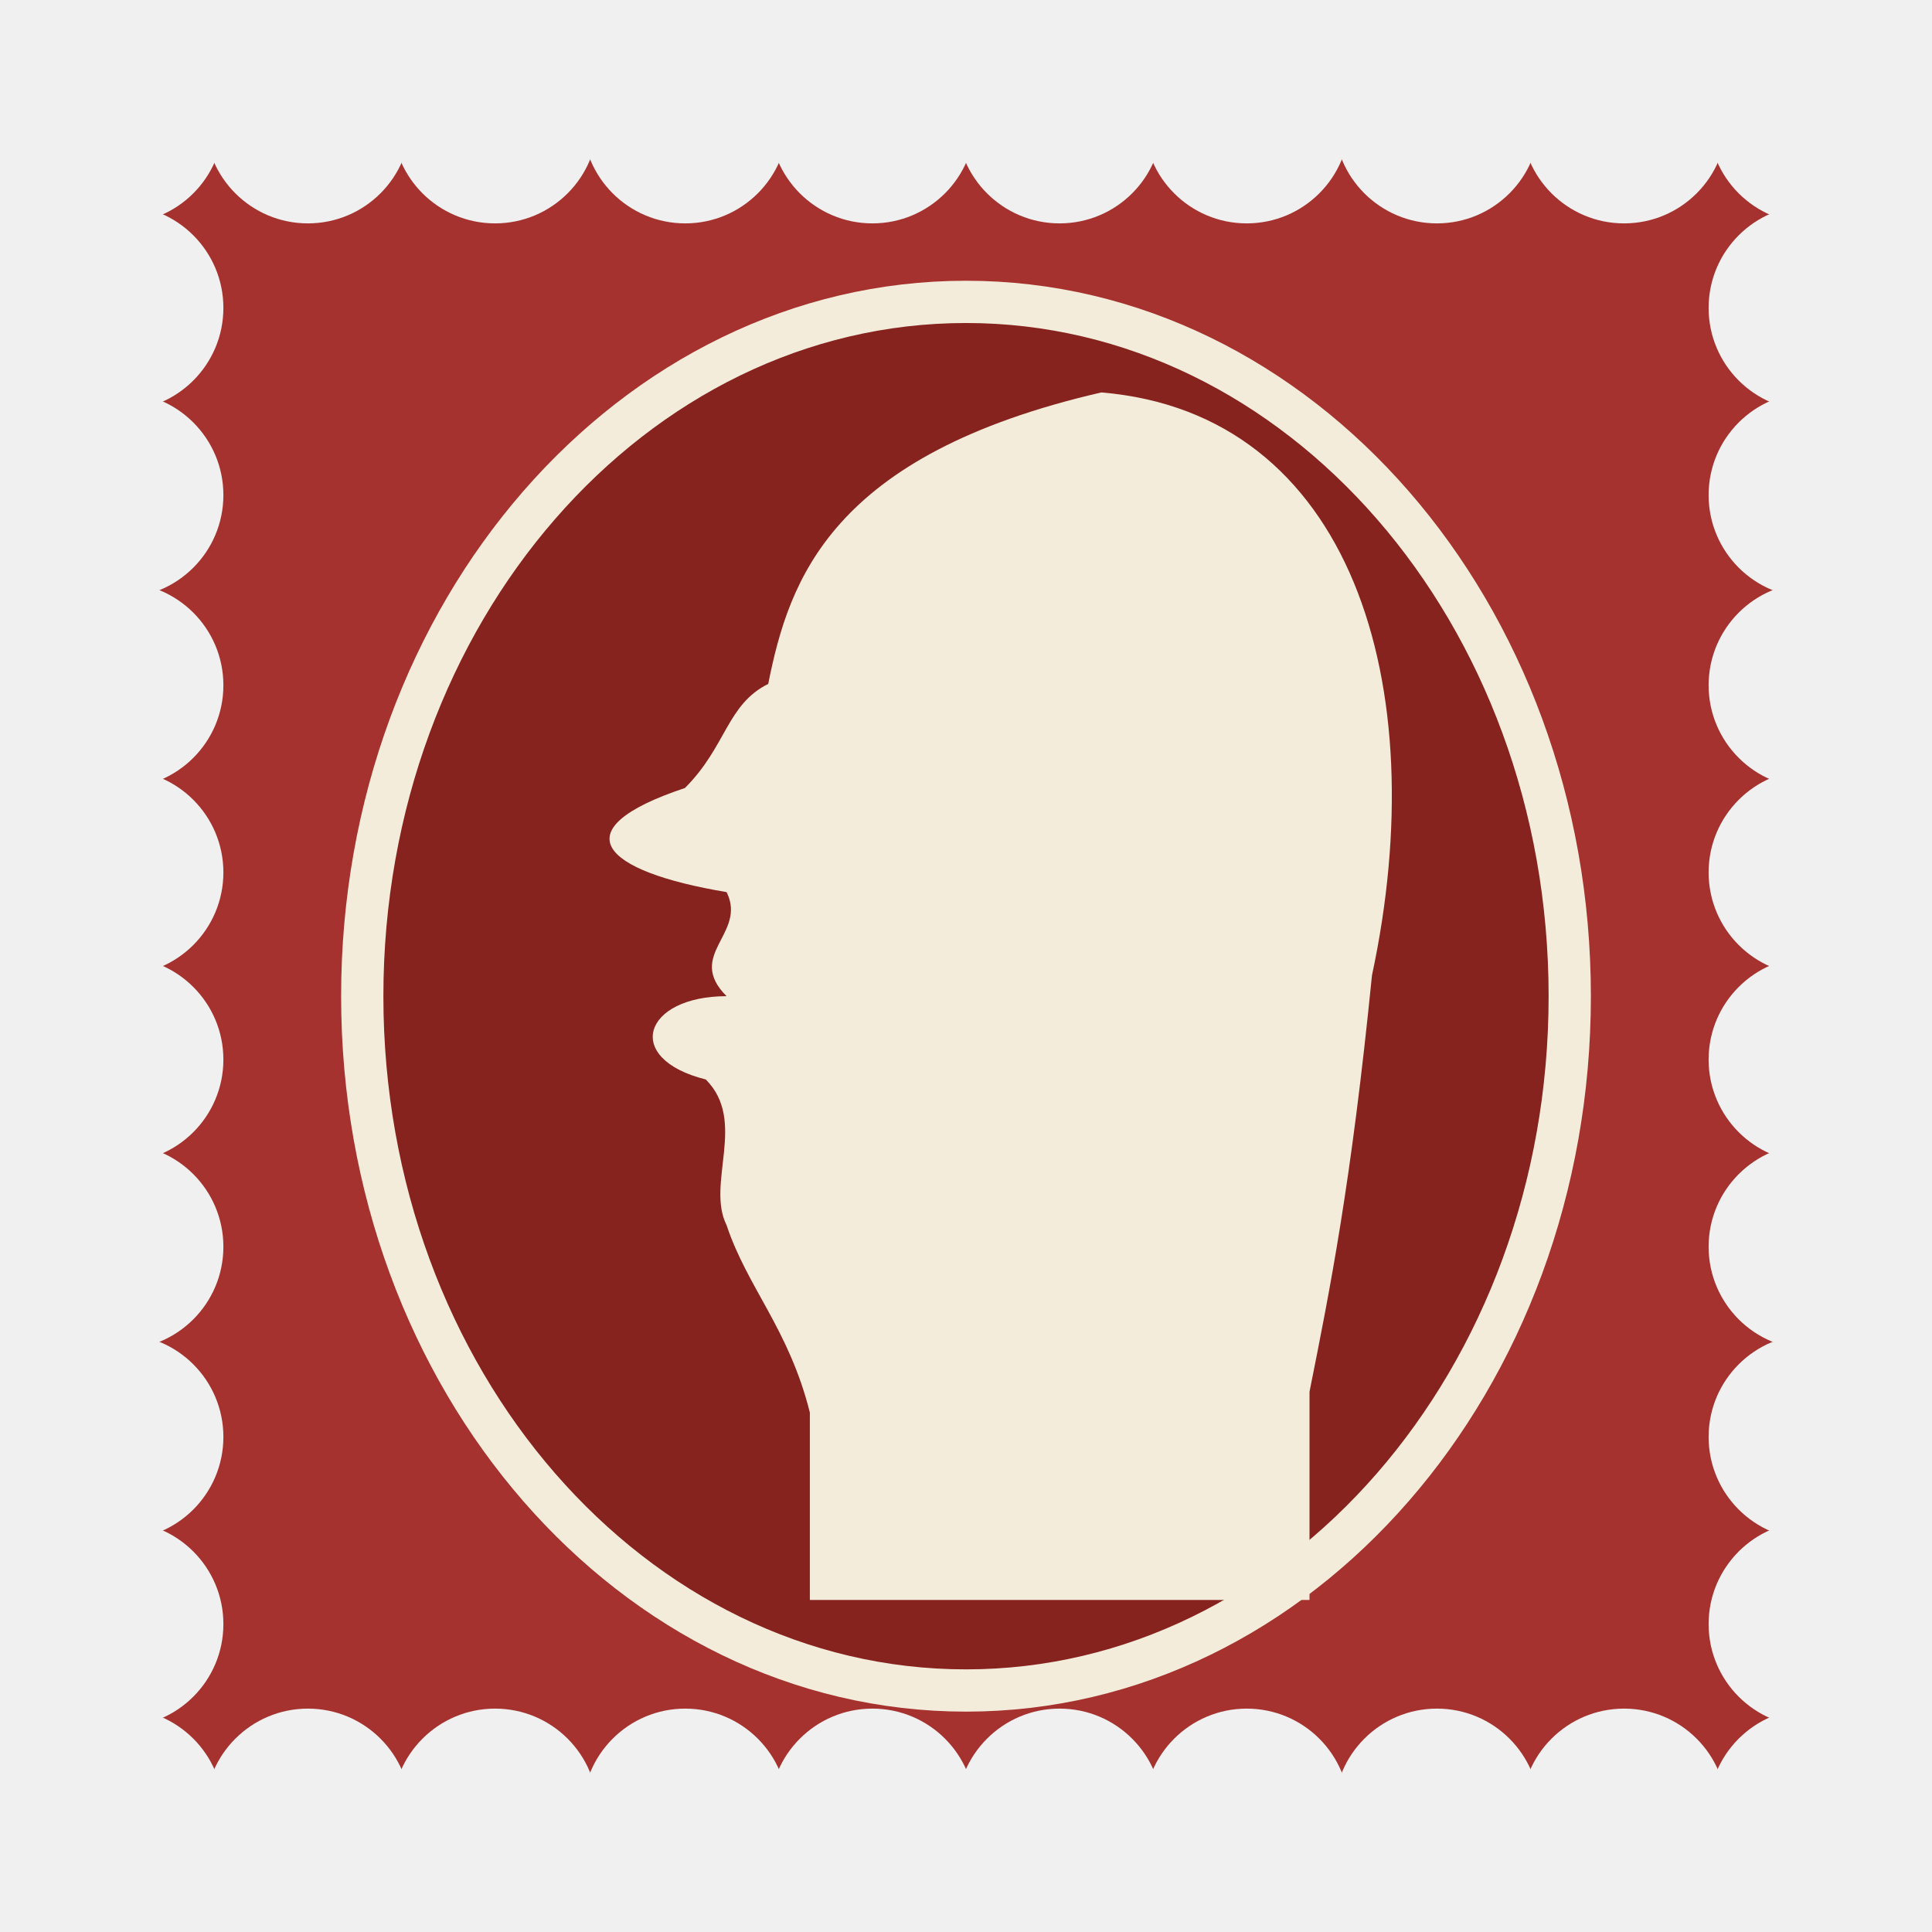
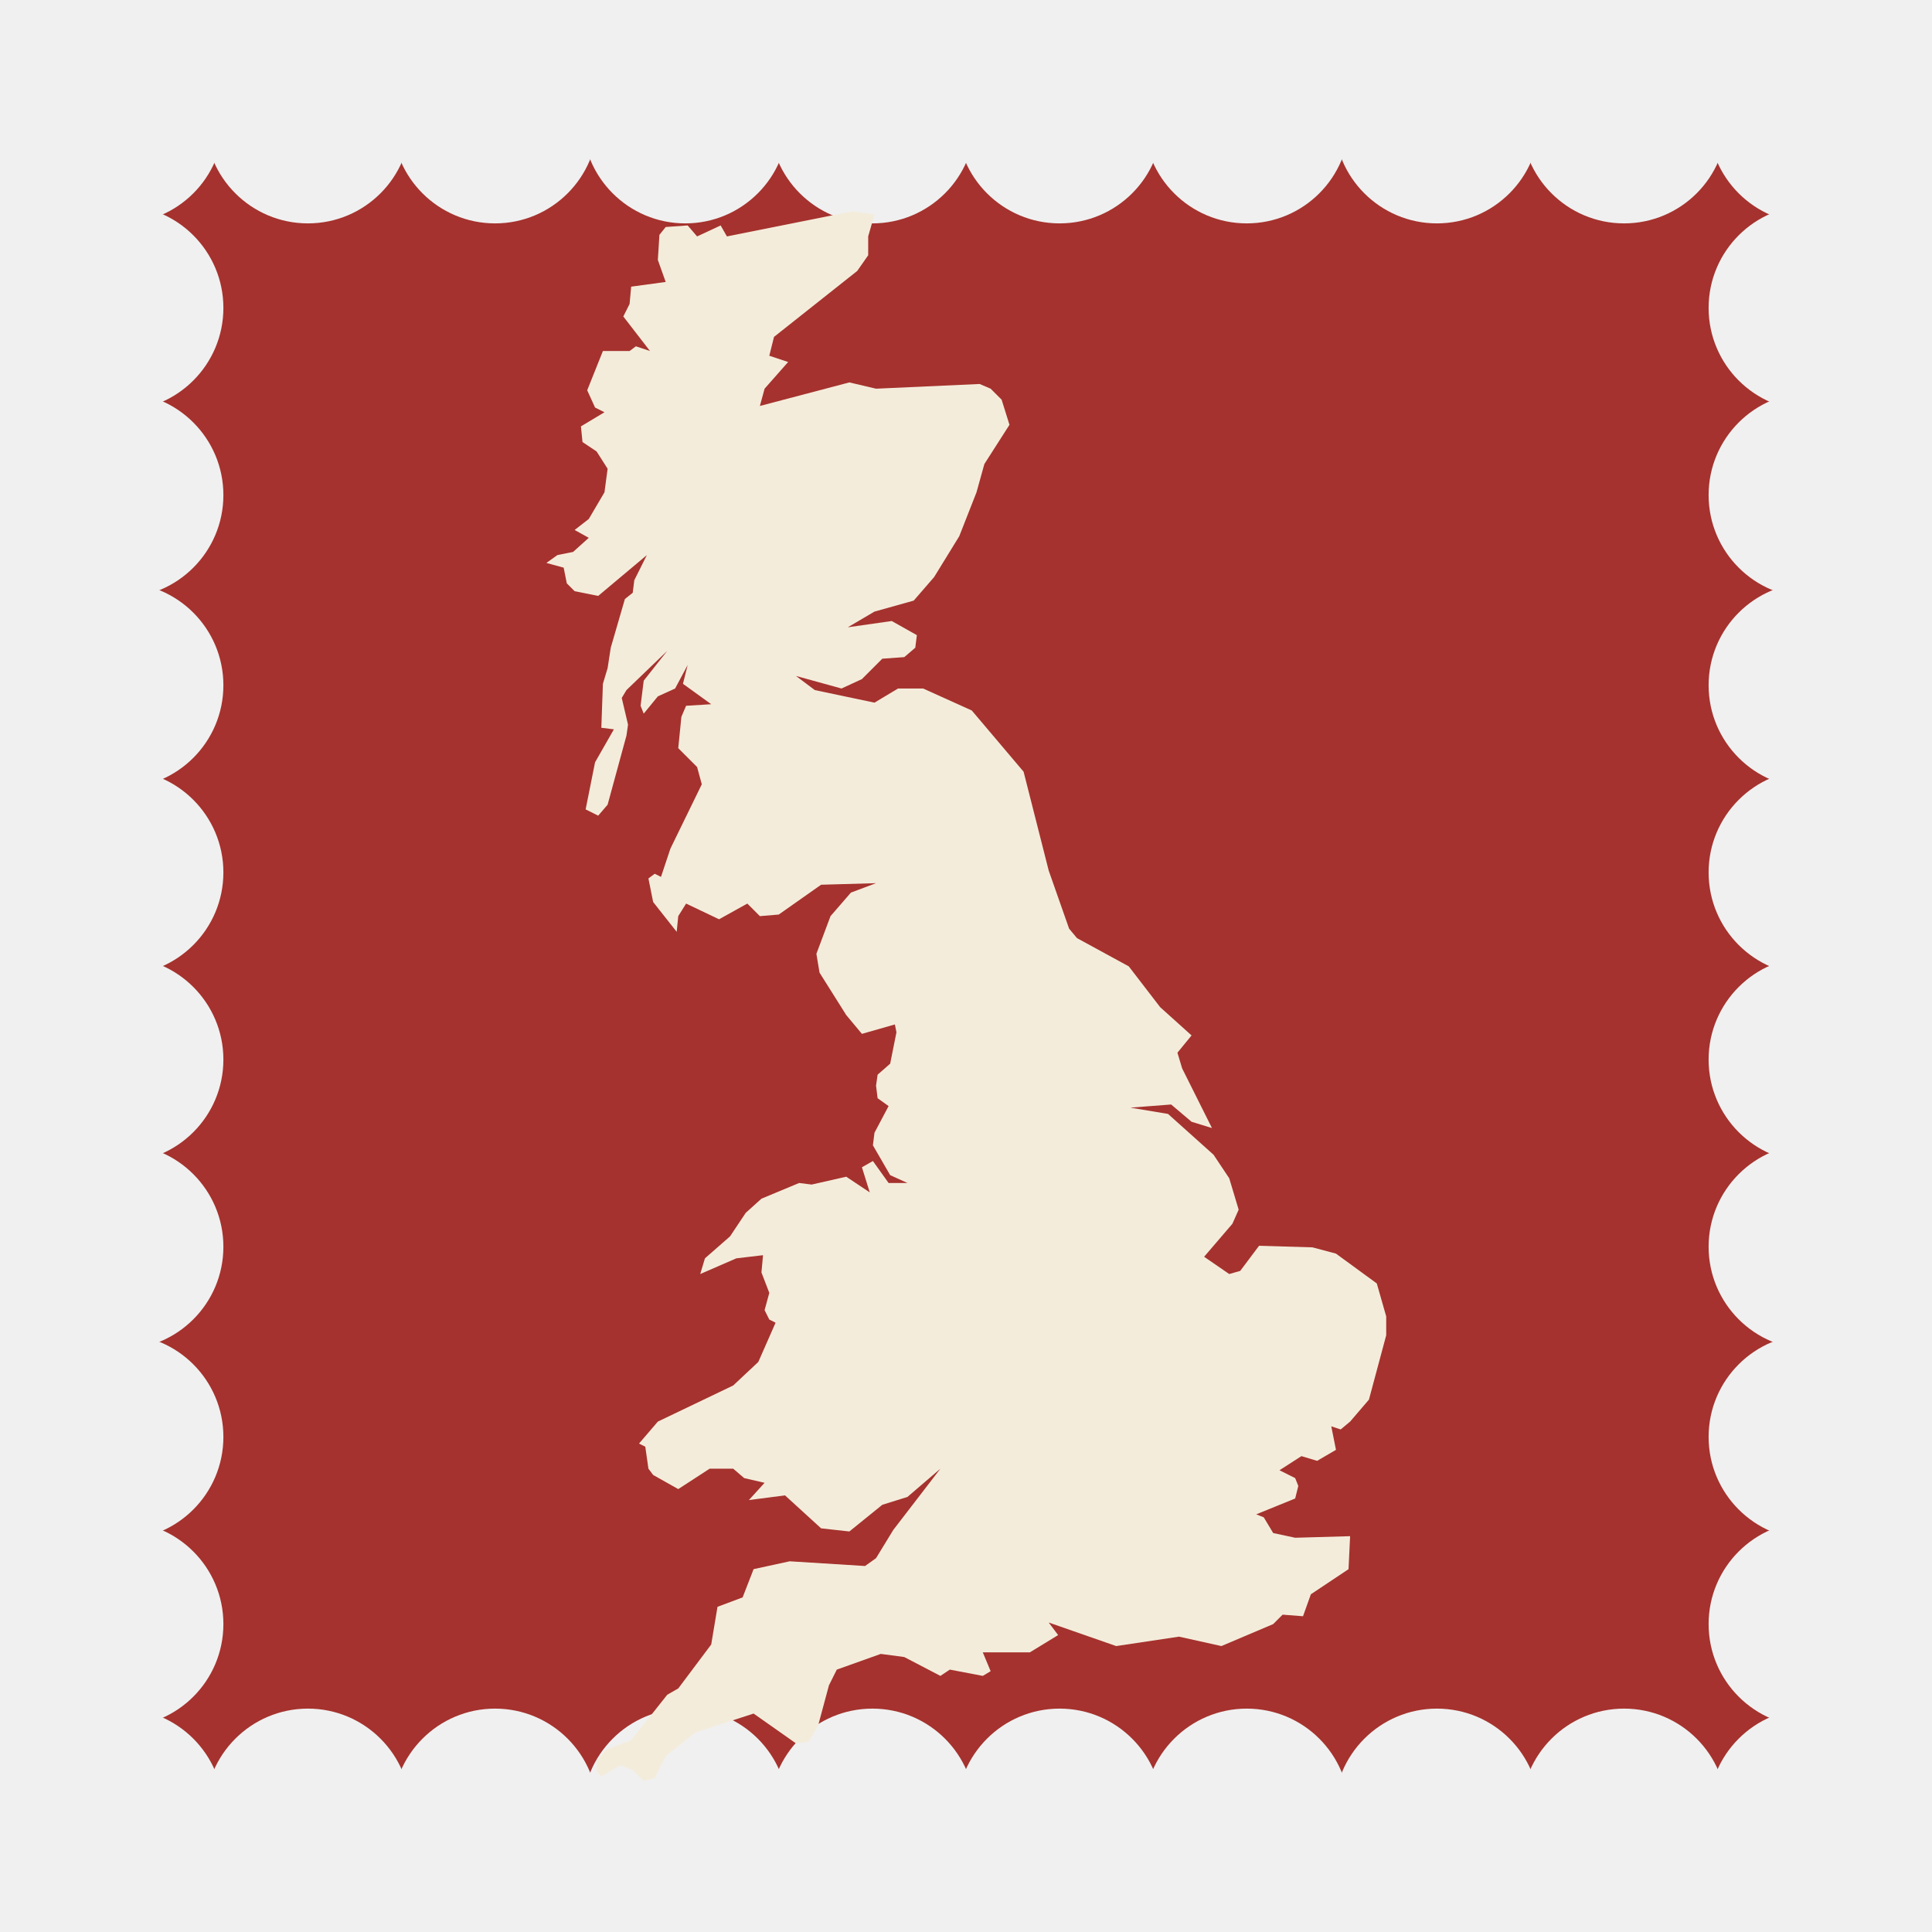
<svg xmlns="http://www.w3.org/2000/svg" viewBox="0 0 64 64" role="img" aria-label="GB-STAMP">
  <defs>
    <mask id="pf">
      <rect x="4" y="4" width="56" height="56" rx="3" fill="white" />
      <circle cx="4.0" cy="4.0" r="3.4" fill="black" />
      <circle cx="4.0" cy="60.0" r="3.4" fill="black" />
      <circle cx="10.2" cy="4.0" r="3.4" fill="black" />
      <circle cx="10.2" cy="60.0" r="3.4" fill="black" />
      <circle cx="16.4" cy="4.0" r="3.4" fill="black" />
      <circle cx="16.4" cy="60.0" r="3.4" fill="black" />
      <circle cx="22.7" cy="4.0" r="3.4" fill="black" />
      <circle cx="22.7" cy="60.0" r="3.4" fill="black" />
      <circle cx="28.9" cy="4.0" r="3.4" fill="black" />
      <circle cx="28.9" cy="60.0" r="3.4" fill="black" />
      <circle cx="35.1" cy="4.0" r="3.4" fill="black" />
      <circle cx="35.1" cy="60.0" r="3.4" fill="black" />
      <circle cx="41.3" cy="4.0" r="3.4" fill="black" />
      <circle cx="41.3" cy="60.0" r="3.4" fill="black" />
      <circle cx="47.6" cy="4.0" r="3.4" fill="black" />
      <circle cx="47.6" cy="60.0" r="3.4" fill="black" />
      <circle cx="53.8" cy="4.0" r="3.4" fill="black" />
      <circle cx="53.8" cy="60.0" r="3.4" fill="black" />
      <circle cx="60.0" cy="4.0" r="3.4" fill="black" />
      <circle cx="60.0" cy="60.0" r="3.4" fill="black" />
      <circle cx="4.0" cy="10.2" r="3.4" fill="black" />
      <circle cx="60.0" cy="10.2" r="3.4" fill="black" />
      <circle cx="4.0" cy="16.4" r="3.4" fill="black" />
      <circle cx="60.0" cy="16.4" r="3.4" fill="black" />
      <circle cx="4.0" cy="22.7" r="3.4" fill="black" />
      <circle cx="60.0" cy="22.7" r="3.4" fill="black" />
      <circle cx="4.0" cy="28.9" r="3.4" fill="black" />
      <circle cx="60.0" cy="28.9" r="3.4" fill="black" />
      <circle cx="4.0" cy="35.1" r="3.4" fill="black" />
      <circle cx="60.0" cy="35.1" r="3.4" fill="black" />
      <circle cx="4.0" cy="41.3" r="3.4" fill="black" />
      <circle cx="60.0" cy="41.3" r="3.4" fill="black" />
      <circle cx="4.0" cy="47.6" r="3.4" fill="black" />
      <circle cx="60.0" cy="47.6" r="3.4" fill="black" />
      <circle cx="4.0" cy="53.8" r="3.4" fill="black" />
      <circle cx="60.0" cy="53.8" r="3.4" fill="black" />
    </mask>
  </defs>
  <rect x="4" y="4" width="56" height="56" rx="3" fill="#a5322e" mask="url(#pf)" />
-   <g mask="url(#pf)">
-     <ellipse cx="32" cy="33" rx="20" ry="23" fill="#87231f" stroke="#f4ecdb" stroke-width="1.4" />
-     <path d="M126 90 C150 92 158 118 152 146 C150 166 148 176 146 186 L146 206 L98 206 L98 188 C96 180 92 176 90 170 C88 166 92 160 88 156 C80 154 82 148 90 148 C86 144 92 142 90 138 C78 136 74 132 86 128 C90 124 90 120 94 118 C96 108 100 96 126 90 Z" fill="#f4ecdb" transform="translate(32 33) scale(0.3448276) translate(-113 -148)" />
-   </g>
+   <path d="M25.1 80.1 L23.0 81.9 L21.4 82.4 L19.3 84.1 L17.5 83.9 L15.2 81.8 L12.9 82.1 L13.9 81.0 L12.6 80.7 L11.9 80.1 L10.4 80.1 L8.4 81.4 L6.8 80.5 L6.5 80.1 L6.3 78.7 L5.9 78.5 L7.1 77.1 L11.9 74.8 L13.5 73.3 L14.6 70.8 L14.2 70.6 L13.9 70.0 L14.2 68.9 L13.7 67.6 L13.8 66.5 L12.1 66.7 L9.8 67.7 L10.1 66.7 L11.7 65.3 L12.7 63.8 L13.7 62.9 L16.1 61.9 L16.9 62.0 L19.1 61.5 L20.6 62.5 L20.1 60.9 L20.8 60.5 L21.8 61.9 L23.0 61.9 L21.9 61.4 L20.8 59.5 L20.9 58.7 L21.8 57.0 L21.1 56.5 L21.0 55.7 L21.1 55.0 L21.9 54.3 L22.3 52.3 L22.2 51.8 L20.1 52.4 L19.1 51.2 L17.4 48.5 L17.2 47.3 L18.1 44.9 L19.4 43.4 L21.0 42.8 L17.5 42.9 L14.8 44.8 L13.6 44.9 L12.8 44.1 L11.0 45.1 L8.9 44.1 L8.4 44.9 L8.3 45.9 L6.8 44.0 L6.5 42.5 L6.9 42.2 L7.3 42.4 L7.9 40.6 L9.9 36.5 L9.6 35.4 L8.4 34.2 L8.6 32.2 L8.9 31.5 L10.5 31.4 L8.7 30.1 L9.0 28.9 L8.2 30.4 L7.1 30.9 L6.2 32.0 L6.0 31.5 L6.2 29.9 L7.7 28.0 L5.1 30.5 L4.8 31.0 L5.2 32.7 L5.1 33.4 L3.9 37.8 L3.3 38.5 L2.5 38.1 L3.1 35.1 L4.3 33.0 L3.5 32.9 L3.6 30.1 L3.9 29.1 L4.1 27.8 L5.0 24.7 L5.5 24.3 L5.6 23.5 L6.4 21.9 L3.3 24.5 L1.8 24.2 L1.3 23.7 L1.1 22.7 L0.0 22.4 L0.7 21.9 L1.7 21.7 L2.7 20.8 L1.8 20.3 L2.7 19.6 L3.7 17.9 L3.9 16.4 L3.2 15.3 L2.3 14.7 L2.2 13.7 L3.7 12.8 L3.1 12.5 L2.6 11.4 L3.6 8.9 L5.3 8.9 L5.7 8.6 L6.6 8.9 L4.9 6.7 L5.3 5.9 L5.4 4.8 L7.6 4.5 L7.1 3.1 L7.2 1.5 L7.6 1.0 L9.0 0.9 L9.6 1.6 L11.1 0.9 L11.5 1.6 L19.5 0.0 L20.9 0.2 L20.5 1.6 L20.5 2.8 L19.8 3.8 L14.5 8.0 L14.2 9.2 L15.4 9.6 L13.9 11.3 L13.6 12.4 L19.3 10.9 L21.0 11.3 L27.6 11.0 L28.3 11.3 L29.0 12.0 L29.5 13.6 L27.9 16.1 L27.4 17.9 L26.3 20.7 L24.7 23.3 L23.4 24.8 L20.9 25.5 L19.2 26.5 L22.0 26.1 L23.6 27.0 L23.5 27.8 L22.8 28.4 L21.4 28.5 L20.1 29.8 L18.8 30.4 L15.9 29.6 L17.1 30.5 L20.9 31.3 L22.4 30.4 L24.0 30.4 L27.1 31.8 L30.4 35.7 L32.0 42.0 L33.3 45.7 L33.8 46.3 L37.1 48.1 L39.1 50.7 L41.1 52.5 L40.2 53.6 L40.5 54.6 L42.4 58.4 L41.1 58.0 L39.8 56.9 L37.2 57.1 L39.6 57.5 L42.5 60.1 L43.5 61.6 L44.1 63.6 L43.7 64.5 L41.9 66.6 L43.5 67.7 L44.2 67.5 L45.4 65.9 L48.8 66.0 L50.3 66.4 L52.9 68.3 L53.5 70.4 L53.5 71.6 L52.4 75.7 L51.2 77.1 L50.6 77.6 L50.0 77.4 L50.3 78.9 L49.1 79.6 L48.1 79.3 L46.7 80.2 L47.7 80.7 L47.9 81.2 L47.7 82.0 L44.5 83.3 L45.2 83.0 L45.7 83.2 L46.3 84.2 L47.7 84.5 L51.2 84.4 L51.1 86.5 L48.7 88.1 L48.2 89.5 L46.9 89.4 L46.3 90.0 L43.0 91.4 L40.3 90.8 L36.3 91.4 L32.0 89.9 L32.6 90.7 L30.8 91.8 L27.8 91.8 L28.3 93.0 L27.8 93.3 L25.7 92.9 L25.1 93.3 L22.8 92.1 L21.3 91.9 L18.5 92.9 L18.0 93.9 L17.3 96.5 L16.7 97.5 L15.9 97.6 L13.2 95.7 L9.5 96.9 L7.6 98.4 L6.9 99.8 L6.2 100.0 L5.5 99.3 L4.7 99.0 L3.5 99.7 L3.2 99.4 L3.2 98.7 L3.8 98.0 L5.4 97.4 L7.7 94.5 L8.4 94.1 L10.5 91.3 L10.9 88.9 L12.5 88.3 L13.2 86.5 L15.5 86.0 L20.3 86.3 L21.0 85.8 L22.1 84.0 L25.1 80.1 Z" fill="#f4ecdb" transform="translate(18.1 7.0) scale(0.520)" />
</svg>
